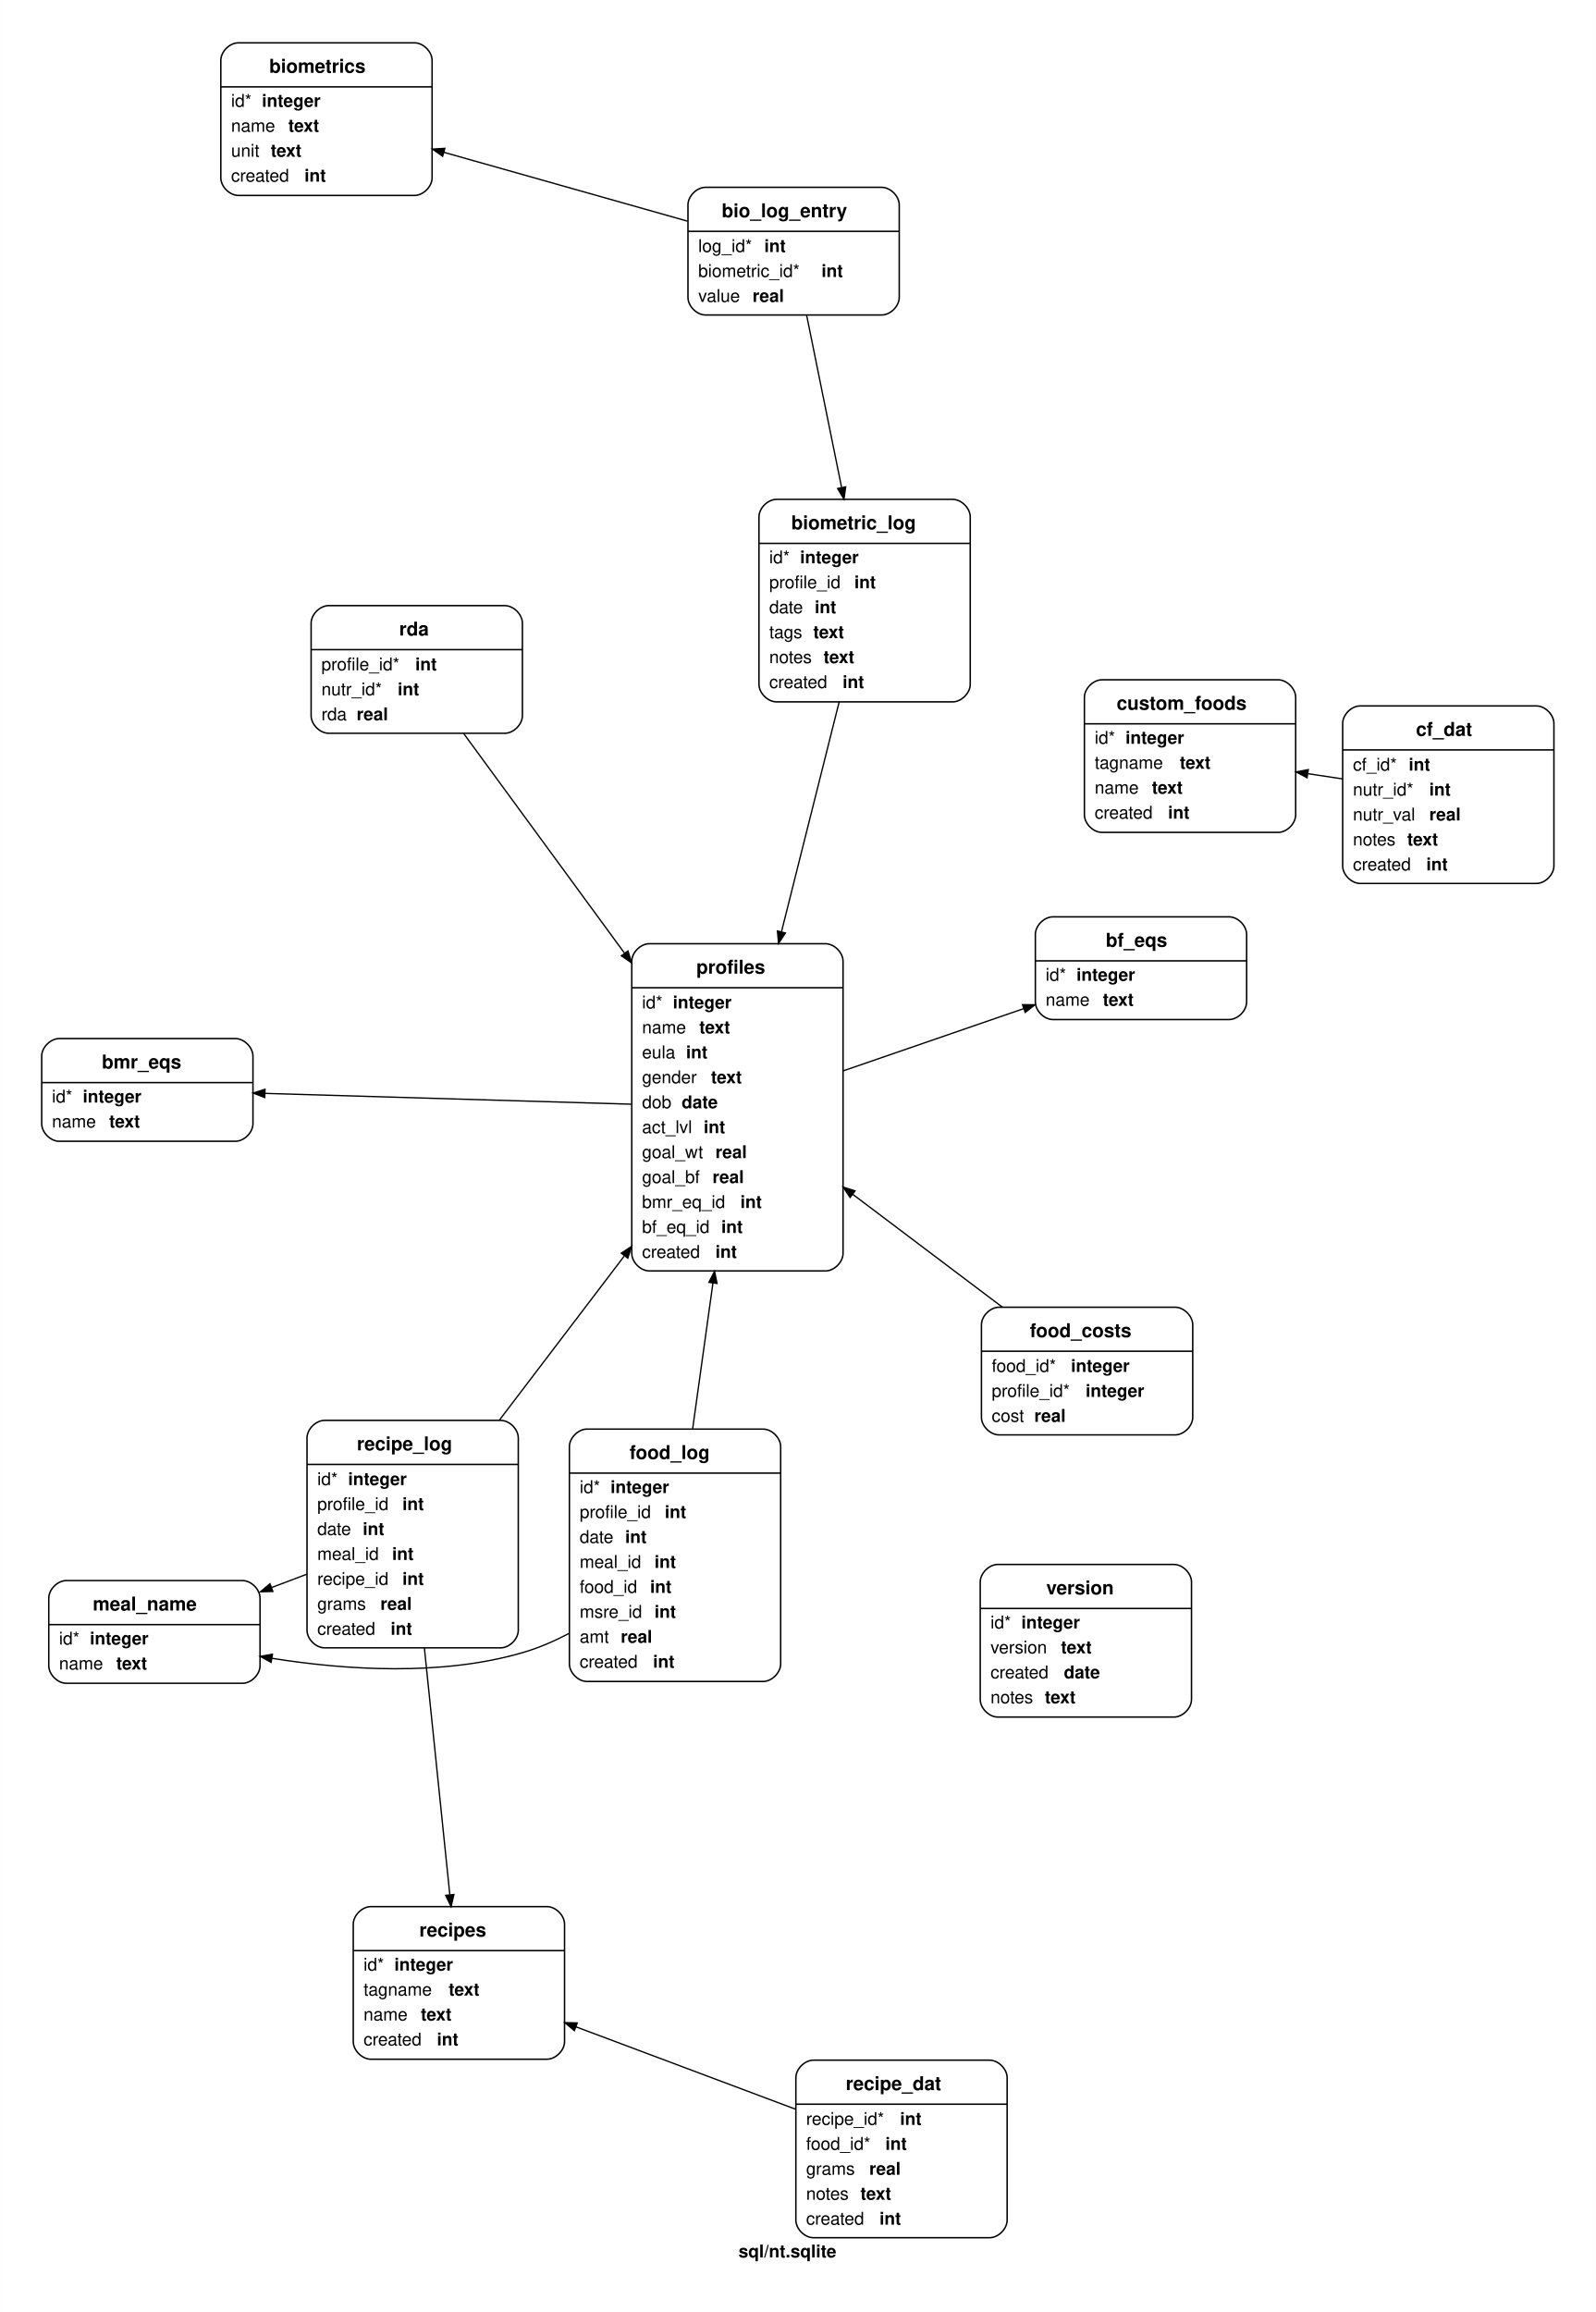
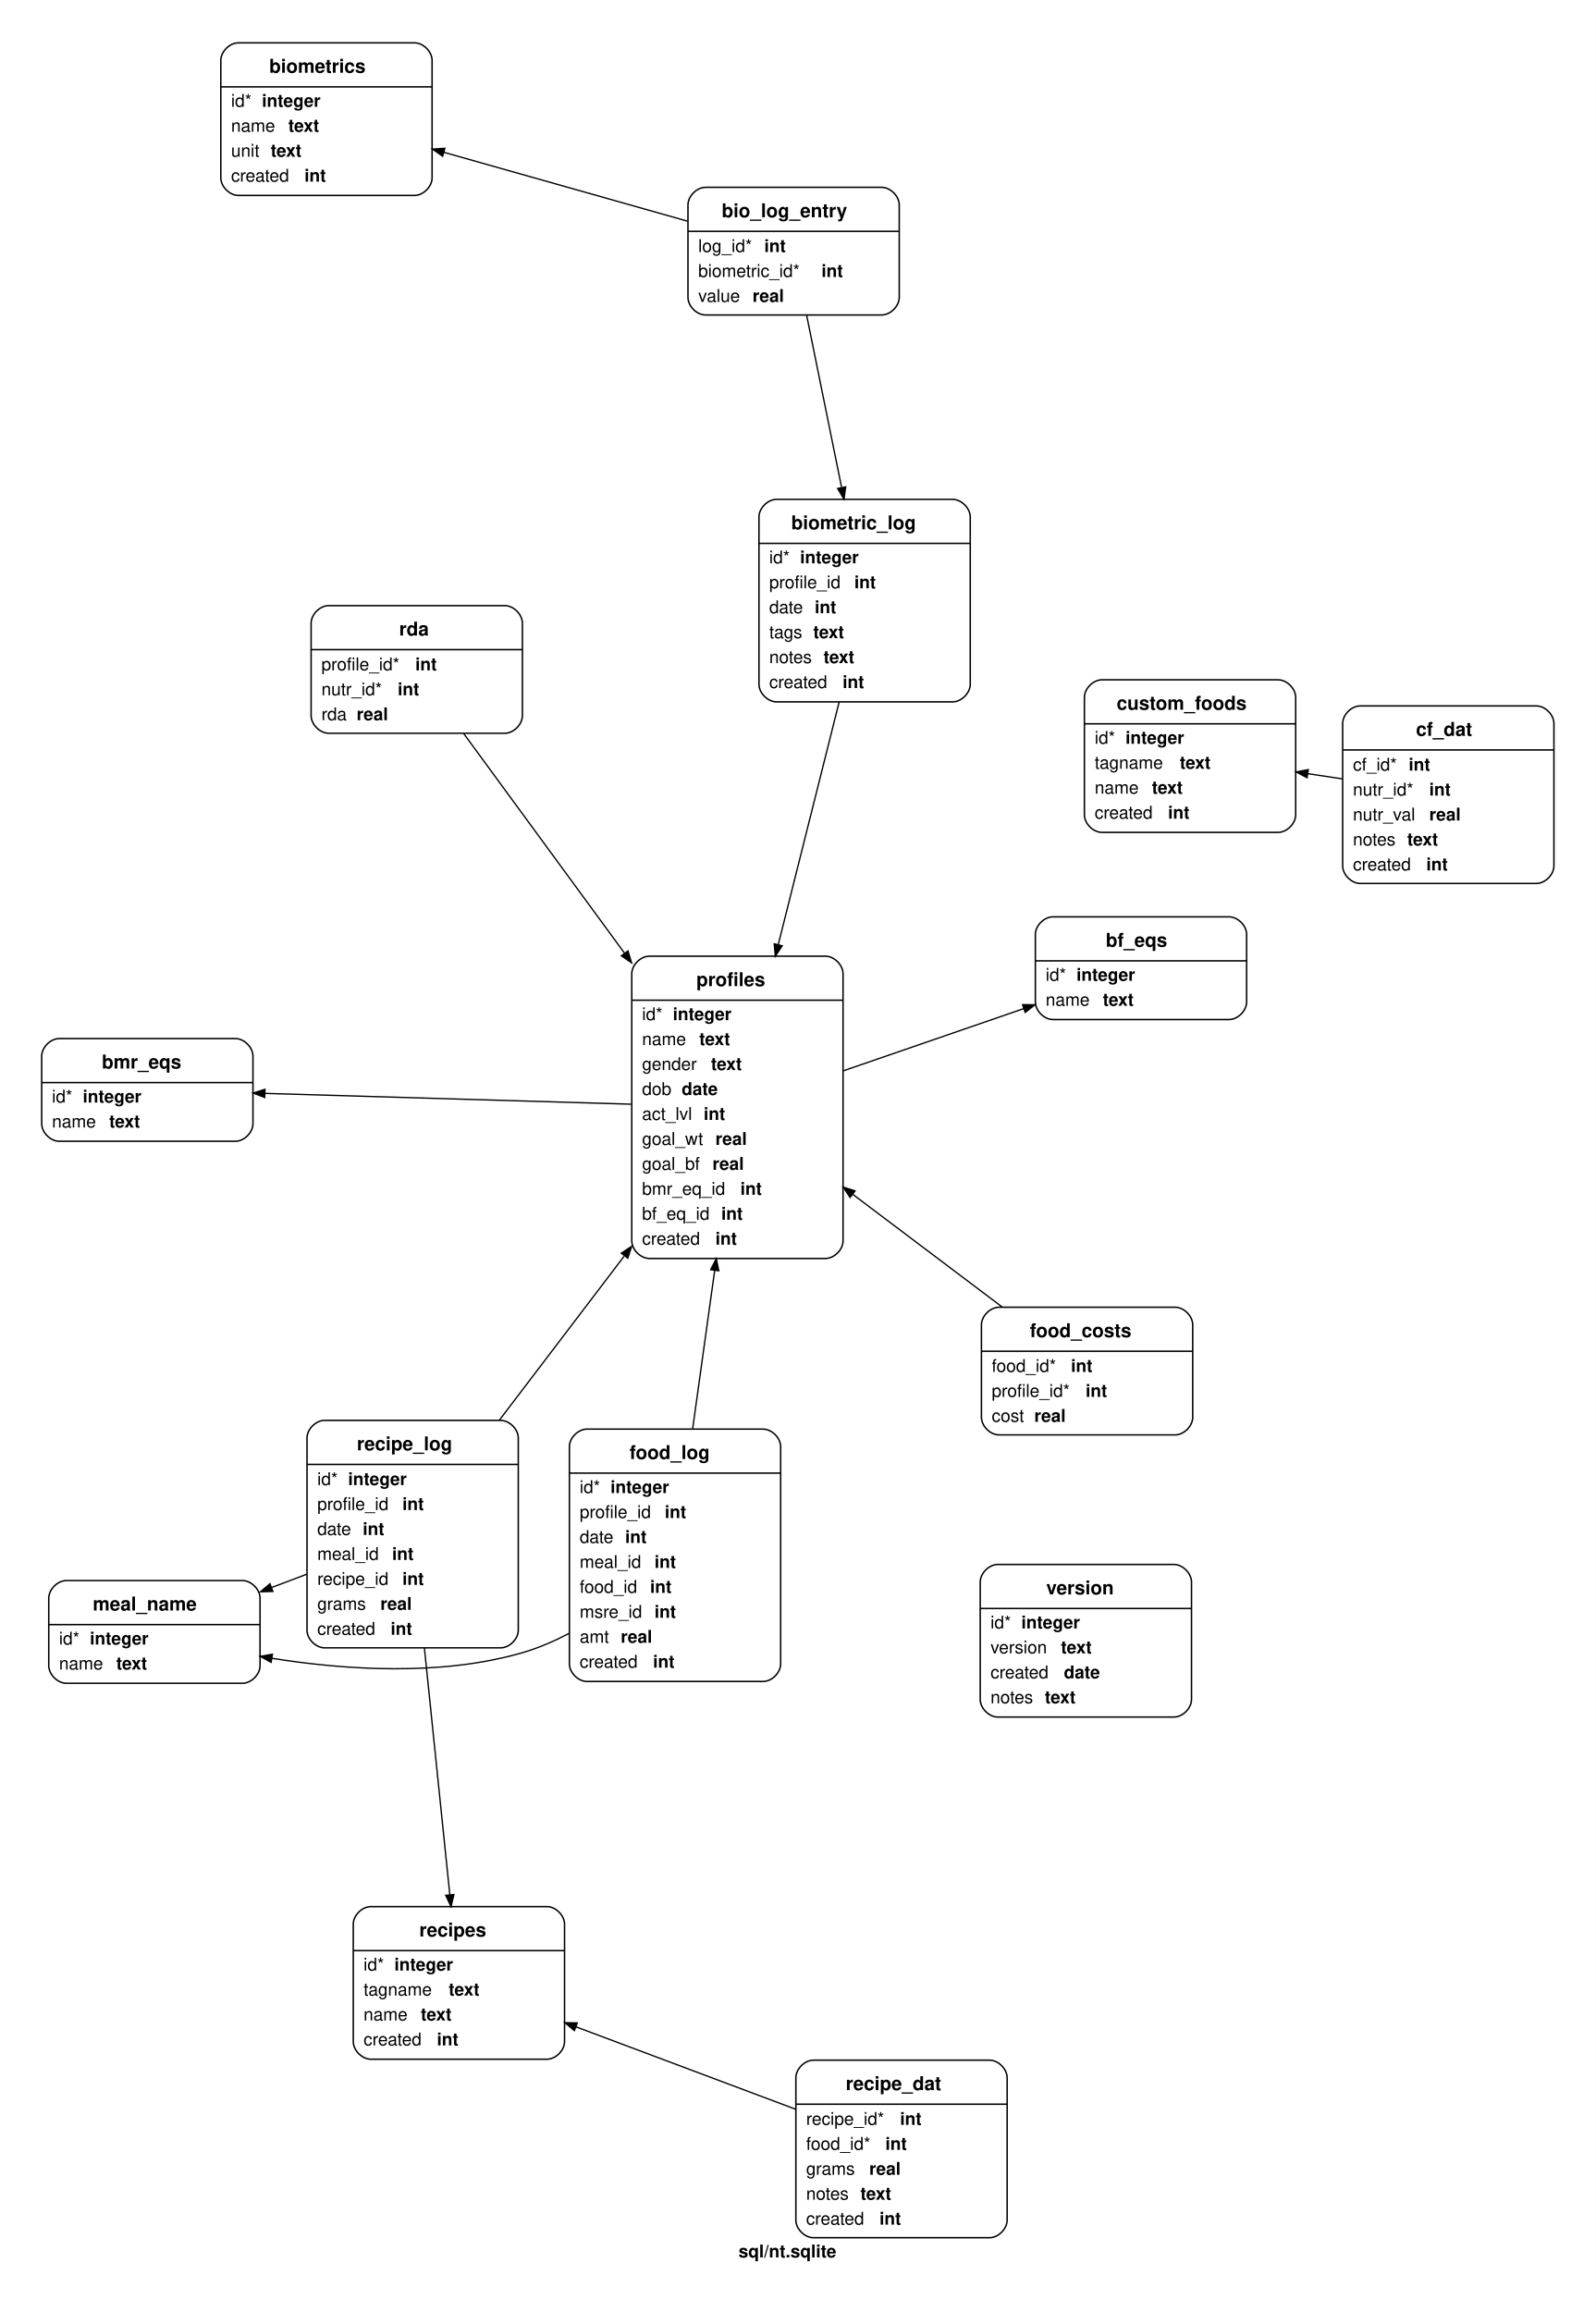
<svg xmlns="http://www.w3.org/2000/svg" width="1088pt" height="1576pt" viewBox="0.00 0.00 1087.60 1575.60">
  <g id="graph0" class="graph" transform="scale(1 1) rotate(0) translate(28.8 1525.8)">
    <polygon fill="white" stroke="transparent" points="-28.8,49.8 -28.8,-1525.8 1058.8,-1525.8 1058.8,49.8 -28.8,49.8" />
    <text text-anchor="start" x="474.5" y="12.6" font-family="Helvetica,sans-Serif" font-weight="bold" font-size="12.00">sql/nt.sqlite</text>
    <g id="node1" class="node">
      <path fill="none" stroke="black" d="M651.24,-355.64C651.24,-355.64 771.24,-355.64 771.24,-355.64 777.24,-355.64 783.24,-361.64 783.24,-367.64 783.24,-367.64 783.24,-447.64 783.24,-447.64 783.24,-453.64 777.24,-459.64 771.24,-459.64 771.24,-459.64 651.24,-459.64 651.24,-459.64 645.24,-459.64 639.24,-453.64 639.24,-447.64 639.24,-447.64 639.24,-367.64 639.24,-367.64 639.24,-361.64 645.24,-355.64 651.24,-355.64" />
      <text text-anchor="start" x="684.24" y="-439.24" font-family="Helvetica,sans-Serif" font-weight="bold" font-size="13.00">version</text>
      <polyline fill="none" stroke="black" points="639.24,-429.64 783.24,-429.64 " />
      <text text-anchor="start" x="646.24" y="-416.04" font-family="Helvetica,sans-Serif" font-size="12.00">id* </text>
      <text text-anchor="start" x="667.24" y="-416.04" font-family="Helvetica,sans-Serif" font-weight="bold" font-size="12.00">integer</text>
      <text text-anchor="start" x="646.24" y="-399.04" font-family="Helvetica,sans-Serif" font-size="12.00">version </text>
      <text text-anchor="start" x="694.24" y="-399.04" font-family="Helvetica,sans-Serif" font-weight="bold" font-size="12.00">text</text>
      <text text-anchor="start" x="646.24" y="-382.04" font-family="Helvetica,sans-Serif" font-size="12.00">created </text>
      <text text-anchor="start" x="696.24" y="-382.04" font-family="Helvetica,sans-Serif" font-weight="bold" font-size="12.00">date</text>
      <text text-anchor="start" x="646.24" y="-365.04" font-family="Helvetica,sans-Serif" font-size="12.00">notes </text>
      <text text-anchor="start" x="683.24" y="-365.04" font-family="Helvetica,sans-Serif" font-weight="bold" font-size="12.00">text</text>
    </g>
    <g id="node2" class="node">
      <path fill="none" stroke="black" d="M11.55,-748.03C11.55,-748.03 131.55,-748.03 131.55,-748.03 137.55,-748.03 143.55,-754.03 143.55,-760.03 143.55,-760.03 143.55,-806.03 143.55,-806.03 143.55,-812.03 137.55,-818.03 131.55,-818.03 131.55,-818.03 11.55,-818.03 11.55,-818.03 5.55,-818.03 -0.45,-812.03 -0.45,-806.03 -0.45,-806.03 -0.45,-760.03 -0.45,-760.03 -0.45,-754.03 5.55,-748.03 11.55,-748.03" />
      <text text-anchor="start" x="40.55" y="-797.63" font-family="Helvetica,sans-Serif" font-weight="bold" font-size="13.00">bmr_eqs</text>
      <polyline fill="none" stroke="black" points="-0.45,-788.03 143.55,-788.03 " />
      <text text-anchor="start" x="6.55" y="-774.43" font-family="Helvetica,sans-Serif" font-size="12.00">id* </text>
      <text text-anchor="start" x="27.55" y="-774.43" font-family="Helvetica,sans-Serif" font-weight="bold" font-size="12.00">integer</text>
      <text text-anchor="start" x="6.55" y="-757.43" font-family="Helvetica,sans-Serif" font-size="12.00">name </text>
      <text text-anchor="start" x="45.55" y="-757.43" font-family="Helvetica,sans-Serif" font-weight="bold" font-size="12.00">text</text>
    </g>
    <g id="node3" class="node">
      <path fill="none" stroke="black" d="M688.81,-830.99C688.81,-830.99 808.81,-830.99 808.81,-830.99 814.81,-830.99 820.81,-836.99 820.81,-842.99 820.81,-842.99 820.81,-888.99 820.81,-888.99 820.81,-894.99 814.81,-900.99 808.81,-900.99 808.81,-900.99 688.81,-900.99 688.81,-900.99 682.81,-900.99 676.81,-894.99 676.81,-888.99 676.81,-888.99 676.81,-842.99 676.81,-842.99 676.81,-836.99 682.81,-830.99 688.81,-830.99" />
      <text text-anchor="start" x="724.81" y="-880.59" font-family="Helvetica,sans-Serif" font-weight="bold" font-size="13.00">bf_eqs</text>
      <polyline fill="none" stroke="black" points="676.81,-870.99 820.81,-870.99 " />
      <text text-anchor="start" x="683.81" y="-857.39" font-family="Helvetica,sans-Serif" font-size="12.00">id* </text>
      <text text-anchor="start" x="704.81" y="-857.39" font-family="Helvetica,sans-Serif" font-weight="bold" font-size="12.00">integer</text>
      <text text-anchor="start" x="683.81" y="-840.39" font-family="Helvetica,sans-Serif" font-size="12.00">name </text>
      <text text-anchor="start" x="722.81" y="-840.39" font-family="Helvetica,sans-Serif" font-weight="bold" font-size="12.00">text</text>
    </g>
    <g id="node4" class="node">
-       <path fill="none" stroke="black" d="M413.74,-659.67C413.74,-659.67 533.74,-659.67 533.74,-659.67 539.74,-659.67 545.74,-665.67 545.74,-671.67 545.74,-671.67 545.74,-870.67 545.74,-870.67 545.74,-876.67 539.74,-882.67 533.74,-882.67 533.74,-882.67 413.74,-882.67 413.74,-882.67 407.74,-882.67 401.74,-876.67 401.74,-870.67 401.74,-870.67 401.74,-671.67 401.74,-671.67 401.74,-665.67 407.74,-659.67 413.74,-659.67" />
-       <text text-anchor="start" x="445.74" y="-862.27" font-family="Helvetica,sans-Serif" font-weight="bold" font-size="13.00">profiles</text>
-       <polyline fill="none" stroke="black" points="401.74,-852.67 545.74,-852.67 " />
-       <text text-anchor="start" x="408.74" y="-838.57" font-family="Helvetica,sans-Serif" font-size="12.00">id* </text>
-       <text text-anchor="start" x="429.74" y="-838.57" font-family="Helvetica,sans-Serif" font-weight="bold" font-size="12.00">integer</text>
-       <text text-anchor="start" x="408.74" y="-821.57" font-family="Helvetica,sans-Serif" font-size="12.00">name </text>
-       <text text-anchor="start" x="447.74" y="-821.57" font-family="Helvetica,sans-Serif" font-weight="bold" font-size="12.00">text</text>
-       <text text-anchor="start" x="408.74" y="-804.57" font-family="Helvetica,sans-Serif" font-size="12.00">eula </text>
-       <text text-anchor="start" x="438.74" y="-804.57" font-family="Helvetica,sans-Serif" font-weight="bold" font-size="12.00">int</text>
-       <text text-anchor="start" x="408.74" y="-787.57" font-family="Helvetica,sans-Serif" font-size="12.00">gender </text>
-       <text text-anchor="start" x="455.74" y="-787.57" font-family="Helvetica,sans-Serif" font-weight="bold" font-size="12.00">text</text>
-       <text text-anchor="start" x="408.74" y="-770.57" font-family="Helvetica,sans-Serif" font-size="12.00">dob </text>
-       <text text-anchor="start" x="435.74" y="-770.57" font-family="Helvetica,sans-Serif" font-weight="bold" font-size="12.00">date</text>
-       <text text-anchor="start" x="408.74" y="-753.57" font-family="Helvetica,sans-Serif" font-size="12.00">act_lvl </text>
-       <text text-anchor="start" x="450.74" y="-753.57" font-family="Helvetica,sans-Serif" font-weight="bold" font-size="12.00">int</text>
-       <text text-anchor="start" x="408.74" y="-736.57" font-family="Helvetica,sans-Serif" font-size="12.00">goal_wt </text>
-       <text text-anchor="start" x="458.74" y="-736.57" font-family="Helvetica,sans-Serif" font-weight="bold" font-size="12.00">real</text>
-       <text text-anchor="start" x="408.74" y="-719.57" font-family="Helvetica,sans-Serif" font-size="12.00">goal_bf </text>
-       <text text-anchor="start" x="456.74" y="-719.57" font-family="Helvetica,sans-Serif" font-weight="bold" font-size="12.00">real</text>
-       <text text-anchor="start" x="408.74" y="-702.57" font-family="Helvetica,sans-Serif" font-size="12.00">bmr_eq_id </text>
-       <text text-anchor="start" x="475.74" y="-702.57" font-family="Helvetica,sans-Serif" font-weight="bold" font-size="12.00">int</text>
-       <text text-anchor="start" x="408.74" y="-685.57" font-family="Helvetica,sans-Serif" font-size="12.00">bf_eq_id </text>
-       <text text-anchor="start" x="462.74" y="-685.57" font-family="Helvetica,sans-Serif" font-weight="bold" font-size="12.00">int</text>
-       <text text-anchor="start" x="408.74" y="-668.57" font-family="Helvetica,sans-Serif" font-size="12.00">created </text>
-       <text text-anchor="start" x="458.74" y="-668.57" font-family="Helvetica,sans-Serif" font-weight="bold" font-size="12.00">int</text>
+       <path fill="none" stroke="black" d="M413.74,-668.17C413.74,-668.17 533.74,-668.17 533.74,-668.17 539.74,-668.17 545.74,-674.17 545.74,-680.17 545.74,-680.17 545.74,-862.17 545.74,-862.17 545.74,-868.17 539.74,-874.17 533.74,-874.17 533.74,-874.17 413.74,-874.17 413.74,-874.17 407.74,-874.17 401.74,-868.17 401.74,-862.17 401.74,-862.17 401.74,-680.17 401.74,-680.17 401.74,-674.17 407.74,-668.17 413.74,-668.17" />
+       <text text-anchor="start" x="445.74" y="-853.77" font-family="Helvetica,sans-Serif" font-weight="bold" font-size="13.00">profiles</text>
+       <polyline fill="none" stroke="black" points="401.74,-844.17 545.74,-844.17 " />
+       <text text-anchor="start" x="408.74" y="-830.57" font-family="Helvetica,sans-Serif" font-size="12.00">id* </text>
+       <text text-anchor="start" x="429.74" y="-830.57" font-family="Helvetica,sans-Serif" font-weight="bold" font-size="12.00">integer</text>
+       <text text-anchor="start" x="408.74" y="-813.57" font-family="Helvetica,sans-Serif" font-size="12.00">name </text>
+       <text text-anchor="start" x="447.74" y="-813.57" font-family="Helvetica,sans-Serif" font-weight="bold" font-size="12.00">text</text>
+       <text text-anchor="start" x="408.74" y="-796.57" font-family="Helvetica,sans-Serif" font-size="12.00">gender </text>
+       <text text-anchor="start" x="455.74" y="-796.57" font-family="Helvetica,sans-Serif" font-weight="bold" font-size="12.00">text</text>
+       <text text-anchor="start" x="408.74" y="-779.57" font-family="Helvetica,sans-Serif" font-size="12.00">dob </text>
+       <text text-anchor="start" x="435.74" y="-779.57" font-family="Helvetica,sans-Serif" font-weight="bold" font-size="12.00">date</text>
+       <text text-anchor="start" x="408.74" y="-762.57" font-family="Helvetica,sans-Serif" font-size="12.00">act_lvl </text>
+       <text text-anchor="start" x="450.74" y="-762.57" font-family="Helvetica,sans-Serif" font-weight="bold" font-size="12.00">int</text>
+       <text text-anchor="start" x="408.74" y="-745.57" font-family="Helvetica,sans-Serif" font-size="12.00">goal_wt </text>
+       <text text-anchor="start" x="458.74" y="-745.57" font-family="Helvetica,sans-Serif" font-weight="bold" font-size="12.00">real</text>
+       <text text-anchor="start" x="408.74" y="-728.57" font-family="Helvetica,sans-Serif" font-size="12.00">goal_bf </text>
+       <text text-anchor="start" x="456.74" y="-728.57" font-family="Helvetica,sans-Serif" font-weight="bold" font-size="12.00">real</text>
+       <text text-anchor="start" x="408.74" y="-711.57" font-family="Helvetica,sans-Serif" font-size="12.00">bmr_eq_id </text>
+       <text text-anchor="start" x="475.74" y="-711.57" font-family="Helvetica,sans-Serif" font-weight="bold" font-size="12.00">int</text>
+       <text text-anchor="start" x="408.74" y="-694.57" font-family="Helvetica,sans-Serif" font-size="12.00">bf_eq_id </text>
+       <text text-anchor="start" x="462.74" y="-694.57" font-family="Helvetica,sans-Serif" font-weight="bold" font-size="12.00">int</text>
+       <text text-anchor="start" x="408.74" y="-677.57" font-family="Helvetica,sans-Serif" font-size="12.00">created </text>
+       <text text-anchor="start" x="458.74" y="-677.57" font-family="Helvetica,sans-Serif" font-weight="bold" font-size="12.00">int</text>
    </g>
    <g id="edge2" class="edge">
      <path fill="none" stroke="black" stroke-width="0.9" d="M401.37,-773.3C331.14,-775.37 224.78,-778.51 151.95,-780.66" />
      <polygon fill="black" stroke="black" stroke-width="0.9" points="151.59,-777.86 143.68,-780.9 151.76,-783.46 151.59,-777.86" />
    </g>
    <g id="edge1" class="edge">
      <path fill="none" stroke="black" stroke-width="0.9" d="M546.01,-796.08C583.76,-809.1 630.06,-825.06 668.88,-838.44" />
      <polygon fill="black" stroke="black" stroke-width="0.9" points="668.07,-841.12 676.54,-841.08 669.89,-835.83 668.07,-841.12" />
    </g>
    <g id="node5" class="node">
      <path fill="none" stroke="black" d="M133.64,-1392.61C133.64,-1392.61 253.64,-1392.61 253.64,-1392.61 259.64,-1392.61 265.64,-1398.61 265.64,-1404.61 265.64,-1404.61 265.64,-1484.61 265.64,-1484.61 265.64,-1490.61 259.64,-1496.61 253.64,-1496.61 253.64,-1496.61 133.64,-1496.61 133.64,-1496.61 127.64,-1496.61 121.64,-1490.61 121.64,-1484.61 121.64,-1484.61 121.64,-1404.61 121.64,-1404.61 121.64,-1398.61 127.64,-1392.61 133.64,-1392.61" />
      <text text-anchor="start" x="154.64" y="-1476.21" font-family="Helvetica,sans-Serif" font-weight="bold" font-size="13.00">biometrics</text>
      <polyline fill="none" stroke="black" points="121.64,-1466.61 265.64,-1466.61 " />
      <text text-anchor="start" x="128.64" y="-1453.01" font-family="Helvetica,sans-Serif" font-size="12.00">id* </text>
      <text text-anchor="start" x="149.64" y="-1453.01" font-family="Helvetica,sans-Serif" font-weight="bold" font-size="12.00">integer</text>
      <text text-anchor="start" x="128.64" y="-1436.01" font-family="Helvetica,sans-Serif" font-size="12.00">name </text>
      <text text-anchor="start" x="167.64" y="-1436.01" font-family="Helvetica,sans-Serif" font-weight="bold" font-size="12.00">text</text>
      <text text-anchor="start" x="128.64" y="-1419.01" font-family="Helvetica,sans-Serif" font-size="12.00">unit </text>
      <text text-anchor="start" x="155.64" y="-1419.01" font-family="Helvetica,sans-Serif" font-weight="bold" font-size="12.00">text</text>
      <text text-anchor="start" x="128.64" y="-1402.01" font-family="Helvetica,sans-Serif" font-size="12.00">created </text>
      <text text-anchor="start" x="178.64" y="-1402.01" font-family="Helvetica,sans-Serif" font-weight="bold" font-size="12.00">int</text>
    </g>
    <g id="node6" class="node">
      <path fill="none" stroke="black" d="M500.43,-1047.49C500.43,-1047.49 620.43,-1047.49 620.43,-1047.49 626.43,-1047.49 632.43,-1053.49 632.43,-1059.49 632.43,-1059.49 632.43,-1173.49 632.43,-1173.49 632.43,-1179.49 626.43,-1185.49 620.43,-1185.49 620.43,-1185.49 500.43,-1185.49 500.43,-1185.49 494.43,-1185.49 488.43,-1179.49 488.43,-1173.49 488.43,-1173.49 488.43,-1059.49 488.43,-1059.49 488.43,-1053.49 494.43,-1047.49 500.43,-1047.49" />
      <text text-anchor="start" x="510.43" y="-1165.09" font-family="Helvetica,sans-Serif" font-weight="bold" font-size="13.00">biometric_log</text>
      <polyline fill="none" stroke="black" points="488.43,-1155.49 632.43,-1155.49 " />
      <text text-anchor="start" x="495.43" y="-1141.89" font-family="Helvetica,sans-Serif" font-size="12.00">id* </text>
      <text text-anchor="start" x="516.43" y="-1141.89" font-family="Helvetica,sans-Serif" font-weight="bold" font-size="12.00">integer</text>
      <text text-anchor="start" x="495.43" y="-1124.89" font-family="Helvetica,sans-Serif" font-size="12.00">profile_id </text>
      <text text-anchor="start" x="553.43" y="-1124.89" font-family="Helvetica,sans-Serif" font-weight="bold" font-size="12.00">int</text>
      <text text-anchor="start" x="495.43" y="-1107.89" font-family="Helvetica,sans-Serif" font-size="12.00">date </text>
      <text text-anchor="start" x="526.43" y="-1107.89" font-family="Helvetica,sans-Serif" font-weight="bold" font-size="12.00">int</text>
      <text text-anchor="start" x="495.43" y="-1090.89" font-family="Helvetica,sans-Serif" font-size="12.00">tags </text>
      <text text-anchor="start" x="525.43" y="-1090.89" font-family="Helvetica,sans-Serif" font-weight="bold" font-size="12.00">text</text>
      <text text-anchor="start" x="495.43" y="-1073.89" font-family="Helvetica,sans-Serif" font-size="12.00">notes </text>
      <text text-anchor="start" x="532.43" y="-1073.89" font-family="Helvetica,sans-Serif" font-weight="bold" font-size="12.00">text</text>
      <text text-anchor="start" x="495.43" y="-1056.89" font-family="Helvetica,sans-Serif" font-size="12.00">created </text>
      <text text-anchor="start" x="545.43" y="-1056.89" font-family="Helvetica,sans-Serif" font-weight="bold" font-size="12.00">int</text>
    </g>
    <g id="edge3" class="edge">
-       <path fill="none" stroke="black" stroke-width="0.9" d="M543.09,-1047.44C531.86,-1002.69 516.93,-943.22 503.8,-890.92" />
-       <polygon fill="black" stroke="black" stroke-width="0.9" points="506.45,-890 501.79,-882.92 501.02,-891.36 506.45,-890" />
+       <path fill="none" stroke="black" stroke-width="0.9" d="M543.09,-1047.44C531.22,-1000.16 515.23,-936.45 501.59,-882.11" />
+       <polygon fill="black" stroke="black" stroke-width="0.9" points="504.26,-881.25 499.59,-874.17 498.83,-882.61 504.26,-881.25" />
    </g>
    <g id="node7" class="node">
      <path fill="none" stroke="black" d="M452.04,-1311.14C452.04,-1311.14 572.04,-1311.14 572.04,-1311.14 578.04,-1311.14 584.04,-1317.14 584.04,-1323.14 584.04,-1323.14 584.04,-1386.14 584.04,-1386.14 584.04,-1392.14 578.04,-1398.14 572.04,-1398.14 572.04,-1398.14 452.04,-1398.14 452.04,-1398.14 446.04,-1398.14 440.04,-1392.14 440.04,-1386.14 440.04,-1386.14 440.04,-1323.14 440.04,-1323.14 440.04,-1317.14 446.04,-1311.14 452.04,-1311.14" />
      <text text-anchor="start" x="463.04" y="-1377.74" font-family="Helvetica,sans-Serif" font-weight="bold" font-size="13.00">bio_log_entry</text>
      <polyline fill="none" stroke="black" points="440.04,-1368.14 584.04,-1368.14 " />
      <text text-anchor="start" x="447.04" y="-1354.04" font-family="Helvetica,sans-Serif" font-size="12.00">log_id* </text>
      <text text-anchor="start" x="492.04" y="-1354.04" font-family="Helvetica,sans-Serif" font-weight="bold" font-size="12.00">int</text>
      <text text-anchor="start" x="447.04" y="-1337.04" font-family="Helvetica,sans-Serif" font-size="12.00">biometric_id* </text>
      <text text-anchor="start" x="531.04" y="-1337.04" font-family="Helvetica,sans-Serif" font-weight="bold" font-size="12.00">int</text>
      <text text-anchor="start" x="447.04" y="-1320.04" font-family="Helvetica,sans-Serif" font-size="12.00">value </text>
      <text text-anchor="start" x="484.04" y="-1320.04" font-family="Helvetica,sans-Serif" font-weight="bold" font-size="12.00">real</text>
    </g>
    <g id="edge4" class="edge">
      <path fill="none" stroke="black" stroke-width="0.9" d="M439.79,-1375.06C390.31,-1389.04 324.67,-1407.59 273.62,-1422.01" />
      <polygon fill="black" stroke="black" stroke-width="0.9" points="272.82,-1419.33 265.88,-1424.2 274.34,-1424.72 272.82,-1419.33" />
    </g>
    <g id="edge5" class="edge">
      <path fill="none" stroke="black" stroke-width="0.9" d="M520.92,-1310.96C527.56,-1278.24 536.83,-1232.62 544.72,-1193.78" />
      <polygon fill="black" stroke="black" stroke-width="0.9" points="547.53,-1194.01 546.38,-1185.61 542.05,-1192.89 547.53,-1194.01" />
    </g>
    <g id="node8" class="node">
      <path fill="none" stroke="black" d="M223.92,-122.47C223.92,-122.47 343.92,-122.47 343.92,-122.47 349.92,-122.47 355.92,-128.47 355.92,-134.47 355.92,-134.47 355.92,-214.47 355.92,-214.47 355.92,-220.47 349.92,-226.47 343.92,-226.47 343.92,-226.47 223.92,-226.47 223.92,-226.47 217.92,-226.47 211.92,-220.47 211.92,-214.47 211.92,-214.47 211.92,-134.47 211.92,-134.47 211.92,-128.47 217.92,-122.47 223.92,-122.47" />
      <text text-anchor="start" x="256.92" y="-206.07" font-family="Helvetica,sans-Serif" font-weight="bold" font-size="13.00">recipes</text>
      <polyline fill="none" stroke="black" points="211.92,-196.47 355.92,-196.47 " />
      <text text-anchor="start" x="218.92" y="-182.87" font-family="Helvetica,sans-Serif" font-size="12.00">id* </text>
      <text text-anchor="start" x="239.92" y="-182.87" font-family="Helvetica,sans-Serif" font-weight="bold" font-size="12.00">integer</text>
      <text text-anchor="start" x="218.92" y="-165.87" font-family="Helvetica,sans-Serif" font-size="12.00">tagname </text>
      <text text-anchor="start" x="276.92" y="-165.87" font-family="Helvetica,sans-Serif" font-weight="bold" font-size="12.00">text</text>
      <text text-anchor="start" x="218.92" y="-148.87" font-family="Helvetica,sans-Serif" font-size="12.00">name </text>
      <text text-anchor="start" x="257.92" y="-148.87" font-family="Helvetica,sans-Serif" font-weight="bold" font-size="12.00">text</text>
      <text text-anchor="start" x="218.92" y="-131.87" font-family="Helvetica,sans-Serif" font-size="12.00">created </text>
      <text text-anchor="start" x="268.92" y="-131.87" font-family="Helvetica,sans-Serif" font-weight="bold" font-size="12.00">int</text>
    </g>
    <g id="node9" class="node">
      <path fill="none" stroke="black" d="M525.58,-0.82C525.58,-0.82 645.58,-0.82 645.58,-0.82 651.58,-0.82 657.58,-6.82 657.58,-12.82 657.58,-12.82 657.58,-109.82 657.58,-109.82 657.58,-115.82 651.58,-121.82 645.58,-121.82 645.58,-121.82 525.58,-121.82 525.58,-121.82 519.58,-121.82 513.58,-115.82 513.58,-109.82 513.58,-109.82 513.58,-12.82 513.58,-12.82 513.58,-6.82 519.58,-0.82 525.58,-0.82" />
      <text text-anchor="start" x="547.58" y="-101.42" font-family="Helvetica,sans-Serif" font-weight="bold" font-size="13.00">recipe_dat</text>
      <polyline fill="none" stroke="black" points="513.58,-91.82 657.58,-91.82 " />
      <text text-anchor="start" x="520.58" y="-77.72" font-family="Helvetica,sans-Serif" font-size="12.00">recipe_id* </text>
      <text text-anchor="start" x="584.58" y="-77.72" font-family="Helvetica,sans-Serif" font-weight="bold" font-size="12.00">int</text>
      <text text-anchor="start" x="520.58" y="-60.72" font-family="Helvetica,sans-Serif" font-size="12.00">food_id* </text>
      <text text-anchor="start" x="574.58" y="-60.72" font-family="Helvetica,sans-Serif" font-weight="bold" font-size="12.00">int</text>
      <text text-anchor="start" x="520.58" y="-43.72" font-family="Helvetica,sans-Serif" font-size="12.00">grams </text>
      <text text-anchor="start" x="563.58" y="-43.72" font-family="Helvetica,sans-Serif" font-weight="bold" font-size="12.00">real</text>
      <text text-anchor="start" x="520.58" y="-26.72" font-family="Helvetica,sans-Serif" font-size="12.00">notes </text>
      <text text-anchor="start" x="557.58" y="-26.72" font-family="Helvetica,sans-Serif" font-weight="bold" font-size="12.00">text</text>
      <text text-anchor="start" x="520.58" y="-9.72" font-family="Helvetica,sans-Serif" font-size="12.00">created </text>
      <text text-anchor="start" x="570.58" y="-9.72" font-family="Helvetica,sans-Serif" font-weight="bold" font-size="12.00">int</text>
    </g>
    <g id="edge6" class="edge">
      <path fill="none" stroke="black" stroke-width="0.9" d="M513.32,-88.42C468.25,-105.33 410.18,-127.11 363.75,-144.52" />
      <polygon fill="black" stroke="black" stroke-width="0.9" points="362.61,-141.96 356.11,-147.39 364.58,-147.2 362.61,-141.96" />
    </g>
    <g id="node10" class="node">
      <path fill="none" stroke="black" d="M722.24,-958.53C722.24,-958.53 842.24,-958.53 842.24,-958.53 848.24,-958.53 854.24,-964.53 854.24,-970.53 854.24,-970.53 854.24,-1050.53 854.24,-1050.53 854.24,-1056.53 848.24,-1062.53 842.24,-1062.53 842.24,-1062.53 722.24,-1062.53 722.24,-1062.53 716.24,-1062.53 710.24,-1056.53 710.24,-1050.53 710.24,-1050.53 710.24,-970.53 710.24,-970.53 710.24,-964.53 716.24,-958.53 722.24,-958.53" />
      <text text-anchor="start" x="732.24" y="-1042.13" font-family="Helvetica,sans-Serif" font-weight="bold" font-size="13.00">custom_foods</text>
      <polyline fill="none" stroke="black" points="710.24,-1032.53 854.24,-1032.53 " />
      <text text-anchor="start" x="717.24" y="-1018.93" font-family="Helvetica,sans-Serif" font-size="12.00">id* </text>
      <text text-anchor="start" x="738.24" y="-1018.93" font-family="Helvetica,sans-Serif" font-weight="bold" font-size="12.00">integer</text>
      <text text-anchor="start" x="717.24" y="-1001.93" font-family="Helvetica,sans-Serif" font-size="12.00">tagname </text>
      <text text-anchor="start" x="775.24" y="-1001.93" font-family="Helvetica,sans-Serif" font-weight="bold" font-size="12.00">text</text>
      <text text-anchor="start" x="717.24" y="-984.93" font-family="Helvetica,sans-Serif" font-size="12.00">name </text>
      <text text-anchor="start" x="756.24" y="-984.93" font-family="Helvetica,sans-Serif" font-weight="bold" font-size="12.00">text</text>
      <text text-anchor="start" x="717.24" y="-967.93" font-family="Helvetica,sans-Serif" font-size="12.00">created </text>
      <text text-anchor="start" x="767.24" y="-967.93" font-family="Helvetica,sans-Serif" font-weight="bold" font-size="12.00">int</text>
    </g>
    <g id="node11" class="node">
      <path fill="none" stroke="black" d="M898.26,-923.73C898.26,-923.73 1018.26,-923.73 1018.26,-923.73 1024.26,-923.73 1030.26,-929.73 1030.26,-935.73 1030.26,-935.73 1030.26,-1032.73 1030.26,-1032.73 1030.26,-1038.73 1024.26,-1044.73 1018.26,-1044.73 1018.26,-1044.73 898.26,-1044.73 898.26,-1044.73 892.26,-1044.73 886.26,-1038.73 886.26,-1032.73 886.26,-1032.73 886.26,-935.73 886.26,-935.73 886.26,-929.73 892.26,-923.73 898.26,-923.73" />
      <text text-anchor="start" x="936.26" y="-1024.33" font-family="Helvetica,sans-Serif" font-weight="bold" font-size="13.00">cf_dat</text>
      <polyline fill="none" stroke="black" points="886.26,-1014.73 1030.26,-1014.73 " />
      <text text-anchor="start" x="893.26" y="-1000.63" font-family="Helvetica,sans-Serif" font-size="12.00">cf_id* </text>
      <text text-anchor="start" x="931.26" y="-1000.63" font-family="Helvetica,sans-Serif" font-weight="bold" font-size="12.00">int</text>
      <text text-anchor="start" x="893.26" y="-983.63" font-family="Helvetica,sans-Serif" font-size="12.00">nutr_id* </text>
      <text text-anchor="start" x="945.26" y="-983.63" font-family="Helvetica,sans-Serif" font-weight="bold" font-size="12.00">int</text>
      <text text-anchor="start" x="893.26" y="-966.63" font-family="Helvetica,sans-Serif" font-size="12.00">nutr_val </text>
      <text text-anchor="start" x="945.26" y="-966.63" font-family="Helvetica,sans-Serif" font-weight="bold" font-size="12.00">real</text>
      <text text-anchor="start" x="893.26" y="-949.63" font-family="Helvetica,sans-Serif" font-size="12.00">notes </text>
      <text text-anchor="start" x="930.26" y="-949.63" font-family="Helvetica,sans-Serif" font-weight="bold" font-size="12.00">text</text>
      <text text-anchor="start" x="893.26" y="-932.63" font-family="Helvetica,sans-Serif" font-size="12.00">created </text>
      <text text-anchor="start" x="943.26" y="-932.63" font-family="Helvetica,sans-Serif" font-weight="bold" font-size="12.00">int</text>
    </g>
    <g id="edge7" class="edge">
      <path fill="none" stroke="black" stroke-width="0.9" d="M886.16,-995C878.49,-996.15 870.65,-997.32 862.89,-998.48" />
      <polygon fill="black" stroke="black" stroke-width="0.9" points="862.02,-995.78 854.52,-999.73 862.84,-1001.32 862.02,-995.78" />
    </g>
    <g id="node12" class="node">
      <path fill="none" stroke="black" d="M16.38,-378.66C16.38,-378.66 136.38,-378.66 136.38,-378.66 142.38,-378.66 148.38,-384.66 148.38,-390.66 148.38,-390.66 148.38,-436.66 148.38,-436.66 148.38,-442.66 142.38,-448.66 136.38,-448.66 136.38,-448.66 16.38,-448.66 16.38,-448.66 10.38,-448.66 4.38,-442.66 4.38,-436.66 4.38,-436.66 4.38,-390.66 4.38,-390.66 4.38,-384.66 10.38,-378.66 16.38,-378.66" />
      <text text-anchor="start" x="34.38" y="-428.26" font-family="Helvetica,sans-Serif" font-weight="bold" font-size="13.00">meal_name</text>
      <polyline fill="none" stroke="black" points="4.38,-418.66 148.38,-418.66 " />
      <text text-anchor="start" x="11.38" y="-405.06" font-family="Helvetica,sans-Serif" font-size="12.00">id* </text>
      <text text-anchor="start" x="32.38" y="-405.06" font-family="Helvetica,sans-Serif" font-weight="bold" font-size="12.00">integer</text>
      <text text-anchor="start" x="11.38" y="-388.06" font-family="Helvetica,sans-Serif" font-size="12.00">name </text>
      <text text-anchor="start" x="50.38" y="-388.06" font-family="Helvetica,sans-Serif" font-weight="bold" font-size="12.00">text</text>
    </g>
    <g id="node13" class="node">
      <path fill="none" stroke="black" d="M371.22,-379.89C371.22,-379.89 491.22,-379.89 491.22,-379.89 497.22,-379.89 503.22,-385.89 503.22,-391.89 503.22,-391.89 503.22,-539.89 503.22,-539.89 503.22,-545.89 497.22,-551.89 491.22,-551.89 491.22,-551.89 371.22,-551.89 371.22,-551.89 365.22,-551.89 359.22,-545.89 359.22,-539.89 359.22,-539.89 359.22,-391.89 359.22,-391.89 359.22,-385.89 365.22,-379.89 371.22,-379.89" />
      <text text-anchor="start" x="400.22" y="-531.49" font-family="Helvetica,sans-Serif" font-weight="bold" font-size="13.00">food_log</text>
      <polyline fill="none" stroke="black" points="359.22,-521.89 503.22,-521.89 " />
      <text text-anchor="start" x="366.22" y="-508.29" font-family="Helvetica,sans-Serif" font-size="12.00">id* </text>
      <text text-anchor="start" x="387.22" y="-508.29" font-family="Helvetica,sans-Serif" font-weight="bold" font-size="12.00">integer</text>
      <text text-anchor="start" x="366.22" y="-491.29" font-family="Helvetica,sans-Serif" font-size="12.00">profile_id </text>
      <text text-anchor="start" x="424.22" y="-491.29" font-family="Helvetica,sans-Serif" font-weight="bold" font-size="12.00">int</text>
      <text text-anchor="start" x="366.22" y="-474.29" font-family="Helvetica,sans-Serif" font-size="12.00">date </text>
      <text text-anchor="start" x="397.22" y="-474.29" font-family="Helvetica,sans-Serif" font-weight="bold" font-size="12.00">int</text>
      <text text-anchor="start" x="366.22" y="-457.29" font-family="Helvetica,sans-Serif" font-size="12.00">meal_id </text>
      <text text-anchor="start" x="417.22" y="-457.29" font-family="Helvetica,sans-Serif" font-weight="bold" font-size="12.00">int</text>
      <text text-anchor="start" x="366.22" y="-440.29" font-family="Helvetica,sans-Serif" font-size="12.00">food_id </text>
      <text text-anchor="start" x="414.22" y="-440.29" font-family="Helvetica,sans-Serif" font-weight="bold" font-size="12.00">int</text>
      <text text-anchor="start" x="366.22" y="-423.29" font-family="Helvetica,sans-Serif" font-size="12.00">msre_id </text>
      <text text-anchor="start" x="417.22" y="-423.29" font-family="Helvetica,sans-Serif" font-weight="bold" font-size="12.00">int</text>
      <text text-anchor="start" x="366.22" y="-406.29" font-family="Helvetica,sans-Serif" font-size="12.00">amt </text>
      <text text-anchor="start" x="394.22" y="-406.29" font-family="Helvetica,sans-Serif" font-weight="bold" font-size="12.00">real</text>
      <text text-anchor="start" x="366.22" y="-389.29" font-family="Helvetica,sans-Serif" font-size="12.00">created </text>
      <text text-anchor="start" x="416.22" y="-389.29" font-family="Helvetica,sans-Serif" font-weight="bold" font-size="12.00">int</text>
    </g>
    <g id="edge9" class="edge">
-       <path fill="none" stroke="black" stroke-width="0.9" d="M443.24,-552.15C447.53,-583 452.45,-618.34 457.07,-651.51" />
-       <polygon fill="black" stroke="black" stroke-width="0.9" points="454.3,-651.9 458.18,-659.44 459.85,-651.13 454.3,-651.9" />
+       <path fill="none" stroke="black" stroke-width="0.9" d="M443.24,-552.15C447.9,-585.67 453.31,-624.5 458.26,-660.07" />
+       <polygon fill="black" stroke="black" stroke-width="0.9" points="455.5,-660.54 459.38,-668.08 461.05,-659.77 455.5,-660.54" />
    </g>
    <g id="edge8" class="edge">
      <path fill="none" stroke="black" stroke-width="0.9" d="M358.99,-412.65C348.86,-407.33 338.25,-402.74 327.59,-399.62 271.98,-383.36 206.54,-387.72 156.4,-395.7" />
      <polygon fill="black" stroke="black" stroke-width="0.9" points="155.93,-392.94 148.49,-397.01 156.84,-398.46 155.93,-392.94" />
    </g>
    <g id="node14" class="node">
      <path fill="none" stroke="black" d="M192.39,-402.82C192.39,-402.82 312.39,-402.82 312.39,-402.82 318.39,-402.82 324.39,-408.82 324.39,-414.82 324.39,-414.82 324.39,-545.82 324.39,-545.82 324.39,-551.82 318.39,-557.82 312.39,-557.82 312.39,-557.82 192.39,-557.82 192.39,-557.82 186.39,-557.82 180.39,-551.82 180.39,-545.82 180.39,-545.82 180.39,-414.82 180.39,-414.82 180.39,-408.82 186.39,-402.82 192.39,-402.82" />
      <text text-anchor="start" x="214.39" y="-537.42" font-family="Helvetica,sans-Serif" font-weight="bold" font-size="13.00">recipe_log</text>
      <polyline fill="none" stroke="black" points="180.39,-527.82 324.39,-527.82 " />
      <text text-anchor="start" x="187.39" y="-513.72" font-family="Helvetica,sans-Serif" font-size="12.00">id* </text>
      <text text-anchor="start" x="208.39" y="-513.72" font-family="Helvetica,sans-Serif" font-weight="bold" font-size="12.00">integer</text>
      <text text-anchor="start" x="187.39" y="-496.72" font-family="Helvetica,sans-Serif" font-size="12.00">profile_id </text>
      <text text-anchor="start" x="245.39" y="-496.72" font-family="Helvetica,sans-Serif" font-weight="bold" font-size="12.00">int</text>
      <text text-anchor="start" x="187.39" y="-479.72" font-family="Helvetica,sans-Serif" font-size="12.00">date </text>
      <text text-anchor="start" x="218.39" y="-479.72" font-family="Helvetica,sans-Serif" font-weight="bold" font-size="12.00">int</text>
      <text text-anchor="start" x="187.39" y="-462.72" font-family="Helvetica,sans-Serif" font-size="12.00">meal_id </text>
      <text text-anchor="start" x="238.39" y="-462.72" font-family="Helvetica,sans-Serif" font-weight="bold" font-size="12.00">int</text>
      <text text-anchor="start" x="187.39" y="-445.72" font-family="Helvetica,sans-Serif" font-size="12.00">recipe_id </text>
      <text text-anchor="start" x="245.39" y="-445.72" font-family="Helvetica,sans-Serif" font-weight="bold" font-size="12.00">int</text>
      <text text-anchor="start" x="187.39" y="-428.72" font-family="Helvetica,sans-Serif" font-size="12.00">grams </text>
      <text text-anchor="start" x="230.39" y="-428.72" font-family="Helvetica,sans-Serif" font-weight="bold" font-size="12.00">real</text>
      <text text-anchor="start" x="187.39" y="-411.72" font-family="Helvetica,sans-Serif" font-size="12.00">created </text>
      <text text-anchor="start" x="237.39" y="-411.72" font-family="Helvetica,sans-Serif" font-weight="bold" font-size="12.00">int</text>
    </g>
    <g id="edge12" class="edge">
      <path fill="none" stroke="black" stroke-width="0.9" d="M311.42,-557.88C337.52,-592.18 368.56,-632.97 396.48,-669.65" />
      <polygon fill="black" stroke="black" stroke-width="0.9" points="394.58,-671.78 401.65,-676.45 399.03,-668.38 394.58,-671.78" />
    </g>
    <g id="edge10" class="edge">
      <path fill="none" stroke="black" stroke-width="0.9" d="M260.39,-402.75C265.77,-350.55 272.76,-282.74 277.72,-234.62" />
      <polygon fill="black" stroke="black" stroke-width="0.9" points="280.52,-234.72 278.56,-226.48 274.95,-234.15 280.52,-234.72" />
    </g>
    <g id="edge11" class="edge">
      <path fill="none" stroke="black" stroke-width="0.9" d="M180.29,-453.02C172.46,-450.05 164.45,-447.02 156.53,-444.02" />
      <polygon fill="black" stroke="black" stroke-width="0.9" points="157.12,-441.25 148.65,-441.03 155.14,-446.49 157.12,-441.25" />
    </g>
    <g id="node15" class="node">
      <path fill="none" stroke="black" d="M195.19,-1026.08C195.19,-1026.08 315.19,-1026.08 315.19,-1026.08 321.19,-1026.08 327.19,-1032.08 327.19,-1038.08 327.19,-1038.08 327.19,-1101.08 327.19,-1101.08 327.19,-1107.08 321.19,-1113.08 315.19,-1113.08 315.19,-1113.08 195.19,-1113.08 195.19,-1113.08 189.19,-1113.08 183.19,-1107.08 183.19,-1101.08 183.19,-1101.08 183.19,-1038.08 183.19,-1038.08 183.19,-1032.08 189.19,-1026.08 195.19,-1026.08" />
      <text text-anchor="start" x="243.19" y="-1092.68" font-family="Helvetica,sans-Serif" font-weight="bold" font-size="13.00">rda</text>
      <polyline fill="none" stroke="black" points="183.19,-1083.08 327.19,-1083.08 " />
      <text text-anchor="start" x="190.19" y="-1068.98" font-family="Helvetica,sans-Serif" font-size="12.00">profile_id* </text>
      <text text-anchor="start" x="254.19" y="-1068.98" font-family="Helvetica,sans-Serif" font-weight="bold" font-size="12.00">int</text>
      <text text-anchor="start" x="190.19" y="-1051.98" font-family="Helvetica,sans-Serif" font-size="12.00">nutr_id* </text>
      <text text-anchor="start" x="242.19" y="-1051.98" font-family="Helvetica,sans-Serif" font-weight="bold" font-size="12.00">int</text>
      <text text-anchor="start" x="190.19" y="-1034.98" font-family="Helvetica,sans-Serif" font-size="12.00">rda </text>
      <text text-anchor="start" x="214.19" y="-1034.98" font-family="Helvetica,sans-Serif" font-weight="bold" font-size="12.00">real</text>
    </g>
    <g id="edge13" class="edge">
      <path fill="none" stroke="black" stroke-width="0.9" d="M287.2,-1025.87C315.91,-986.67 359.19,-927.58 396.83,-876.18" />
      <polygon fill="black" stroke="black" stroke-width="0.9" points="399.16,-877.74 401.63,-869.63 394.64,-874.43 399.16,-877.74" />
    </g>
    <g id="node16" class="node">
      <path fill="none" stroke="black" d="M652.07,-547.94C652.07,-547.94 772.07,-547.94 772.07,-547.94 778.07,-547.94 784.07,-553.94 784.07,-559.94 784.07,-559.94 784.07,-622.94 784.07,-622.94 784.07,-628.94 778.07,-634.94 772.07,-634.94 772.07,-634.94 652.07,-634.94 652.07,-634.94 646.07,-634.94 640.07,-628.94 640.07,-622.94 640.07,-622.94 640.07,-559.94 640.07,-559.94 640.07,-553.94 646.07,-547.94 652.07,-547.94" />
      <text text-anchor="start" x="673.07" y="-614.54" font-family="Helvetica,sans-Serif" font-weight="bold" font-size="13.00">food_costs</text>
      <polyline fill="none" stroke="black" points="640.07,-604.94 784.07,-604.94 " />
      <text text-anchor="start" x="647.07" y="-590.84" font-family="Helvetica,sans-Serif" font-size="12.00">food_id* </text>
-       <text text-anchor="start" x="701.07" y="-590.84" font-family="Helvetica,sans-Serif" font-weight="bold" font-size="12.00">integer</text>
+       <text text-anchor="start" x="701.07" y="-590.84" font-family="Helvetica,sans-Serif" font-weight="bold" font-size="12.00">int</text>
      <text text-anchor="start" x="647.07" y="-573.84" font-family="Helvetica,sans-Serif" font-size="12.00">profile_id* </text>
-       <text text-anchor="start" x="711.07" y="-573.84" font-family="Helvetica,sans-Serif" font-weight="bold" font-size="12.00">integer</text>
+       <text text-anchor="start" x="711.07" y="-573.84" font-family="Helvetica,sans-Serif" font-weight="bold" font-size="12.00">int</text>
      <text text-anchor="start" x="647.07" y="-556.84" font-family="Helvetica,sans-Serif" font-size="12.00">cost </text>
      <text text-anchor="start" x="676.07" y="-556.84" font-family="Helvetica,sans-Serif" font-weight="bold" font-size="12.00">real</text>
    </g>
    <g id="edge14" class="edge">
      <path fill="none" stroke="black" stroke-width="0.9" d="M654.38,-634.95C623.77,-658.03 585.71,-686.73 552.42,-711.83" />
      <polygon fill="black" stroke="black" stroke-width="0.9" points="550.54,-709.75 545.84,-716.8 553.91,-714.22 550.54,-709.75" />
    </g>
  </g>
</svg>
